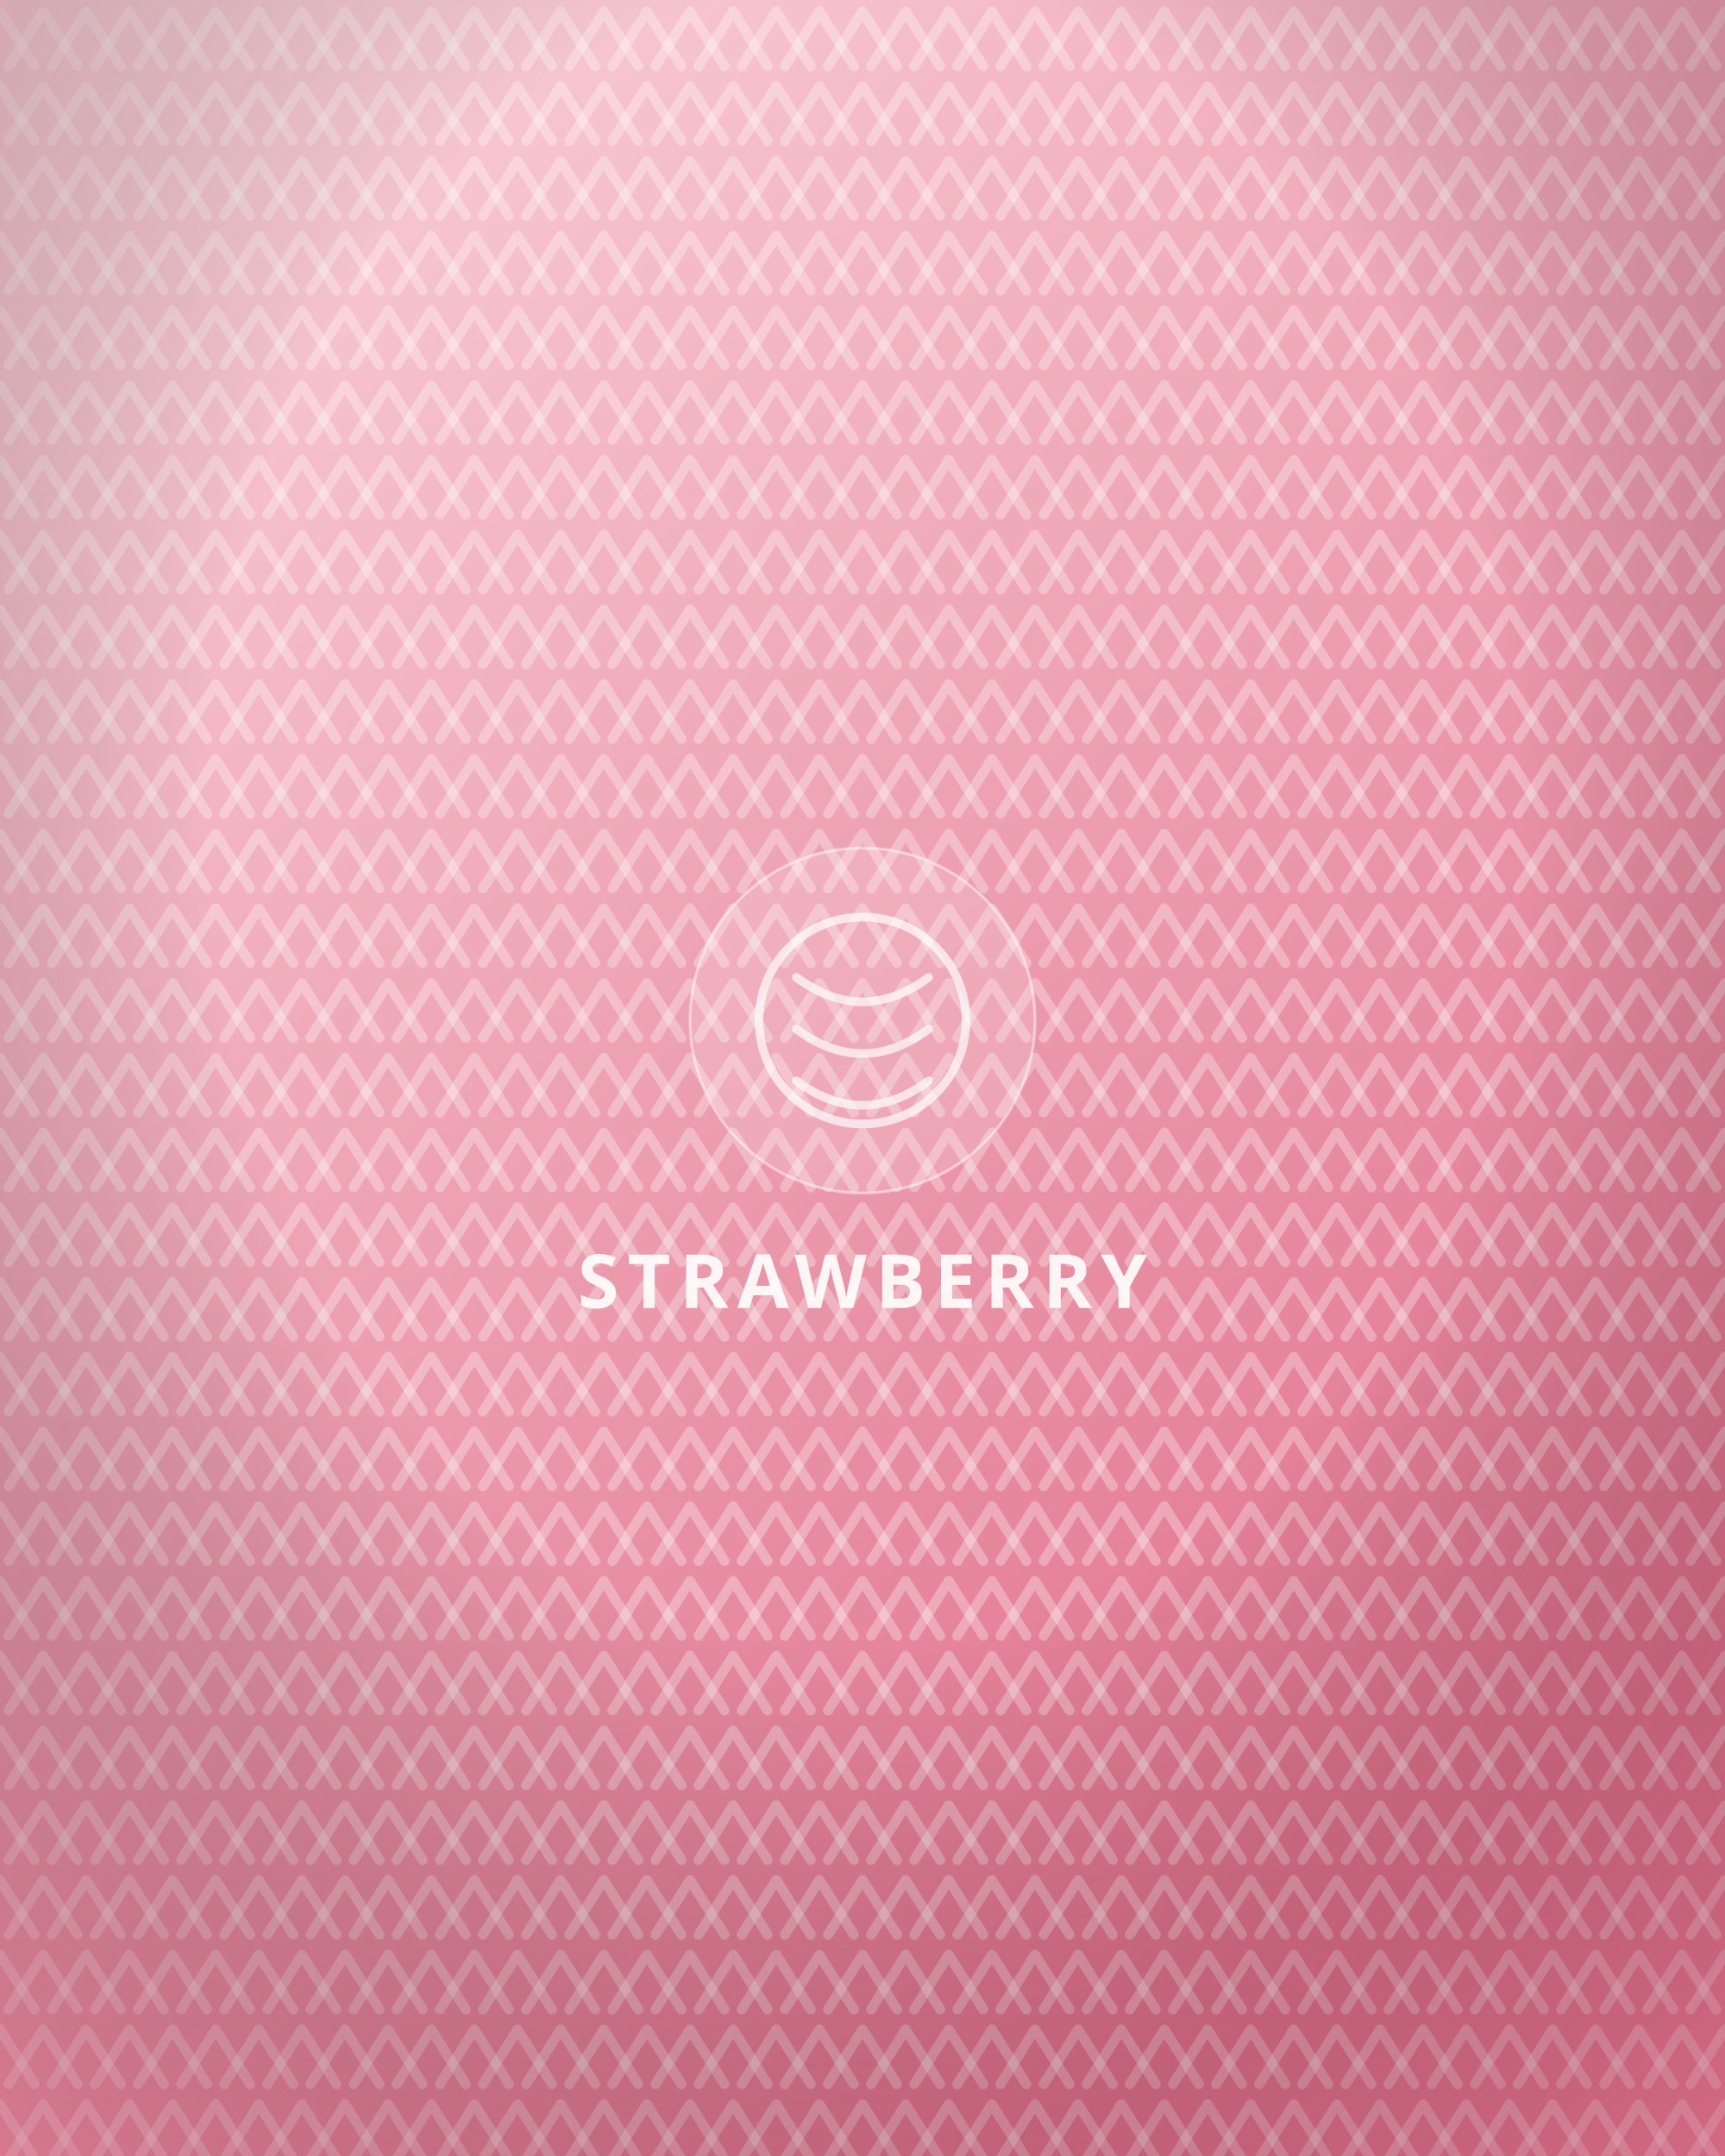
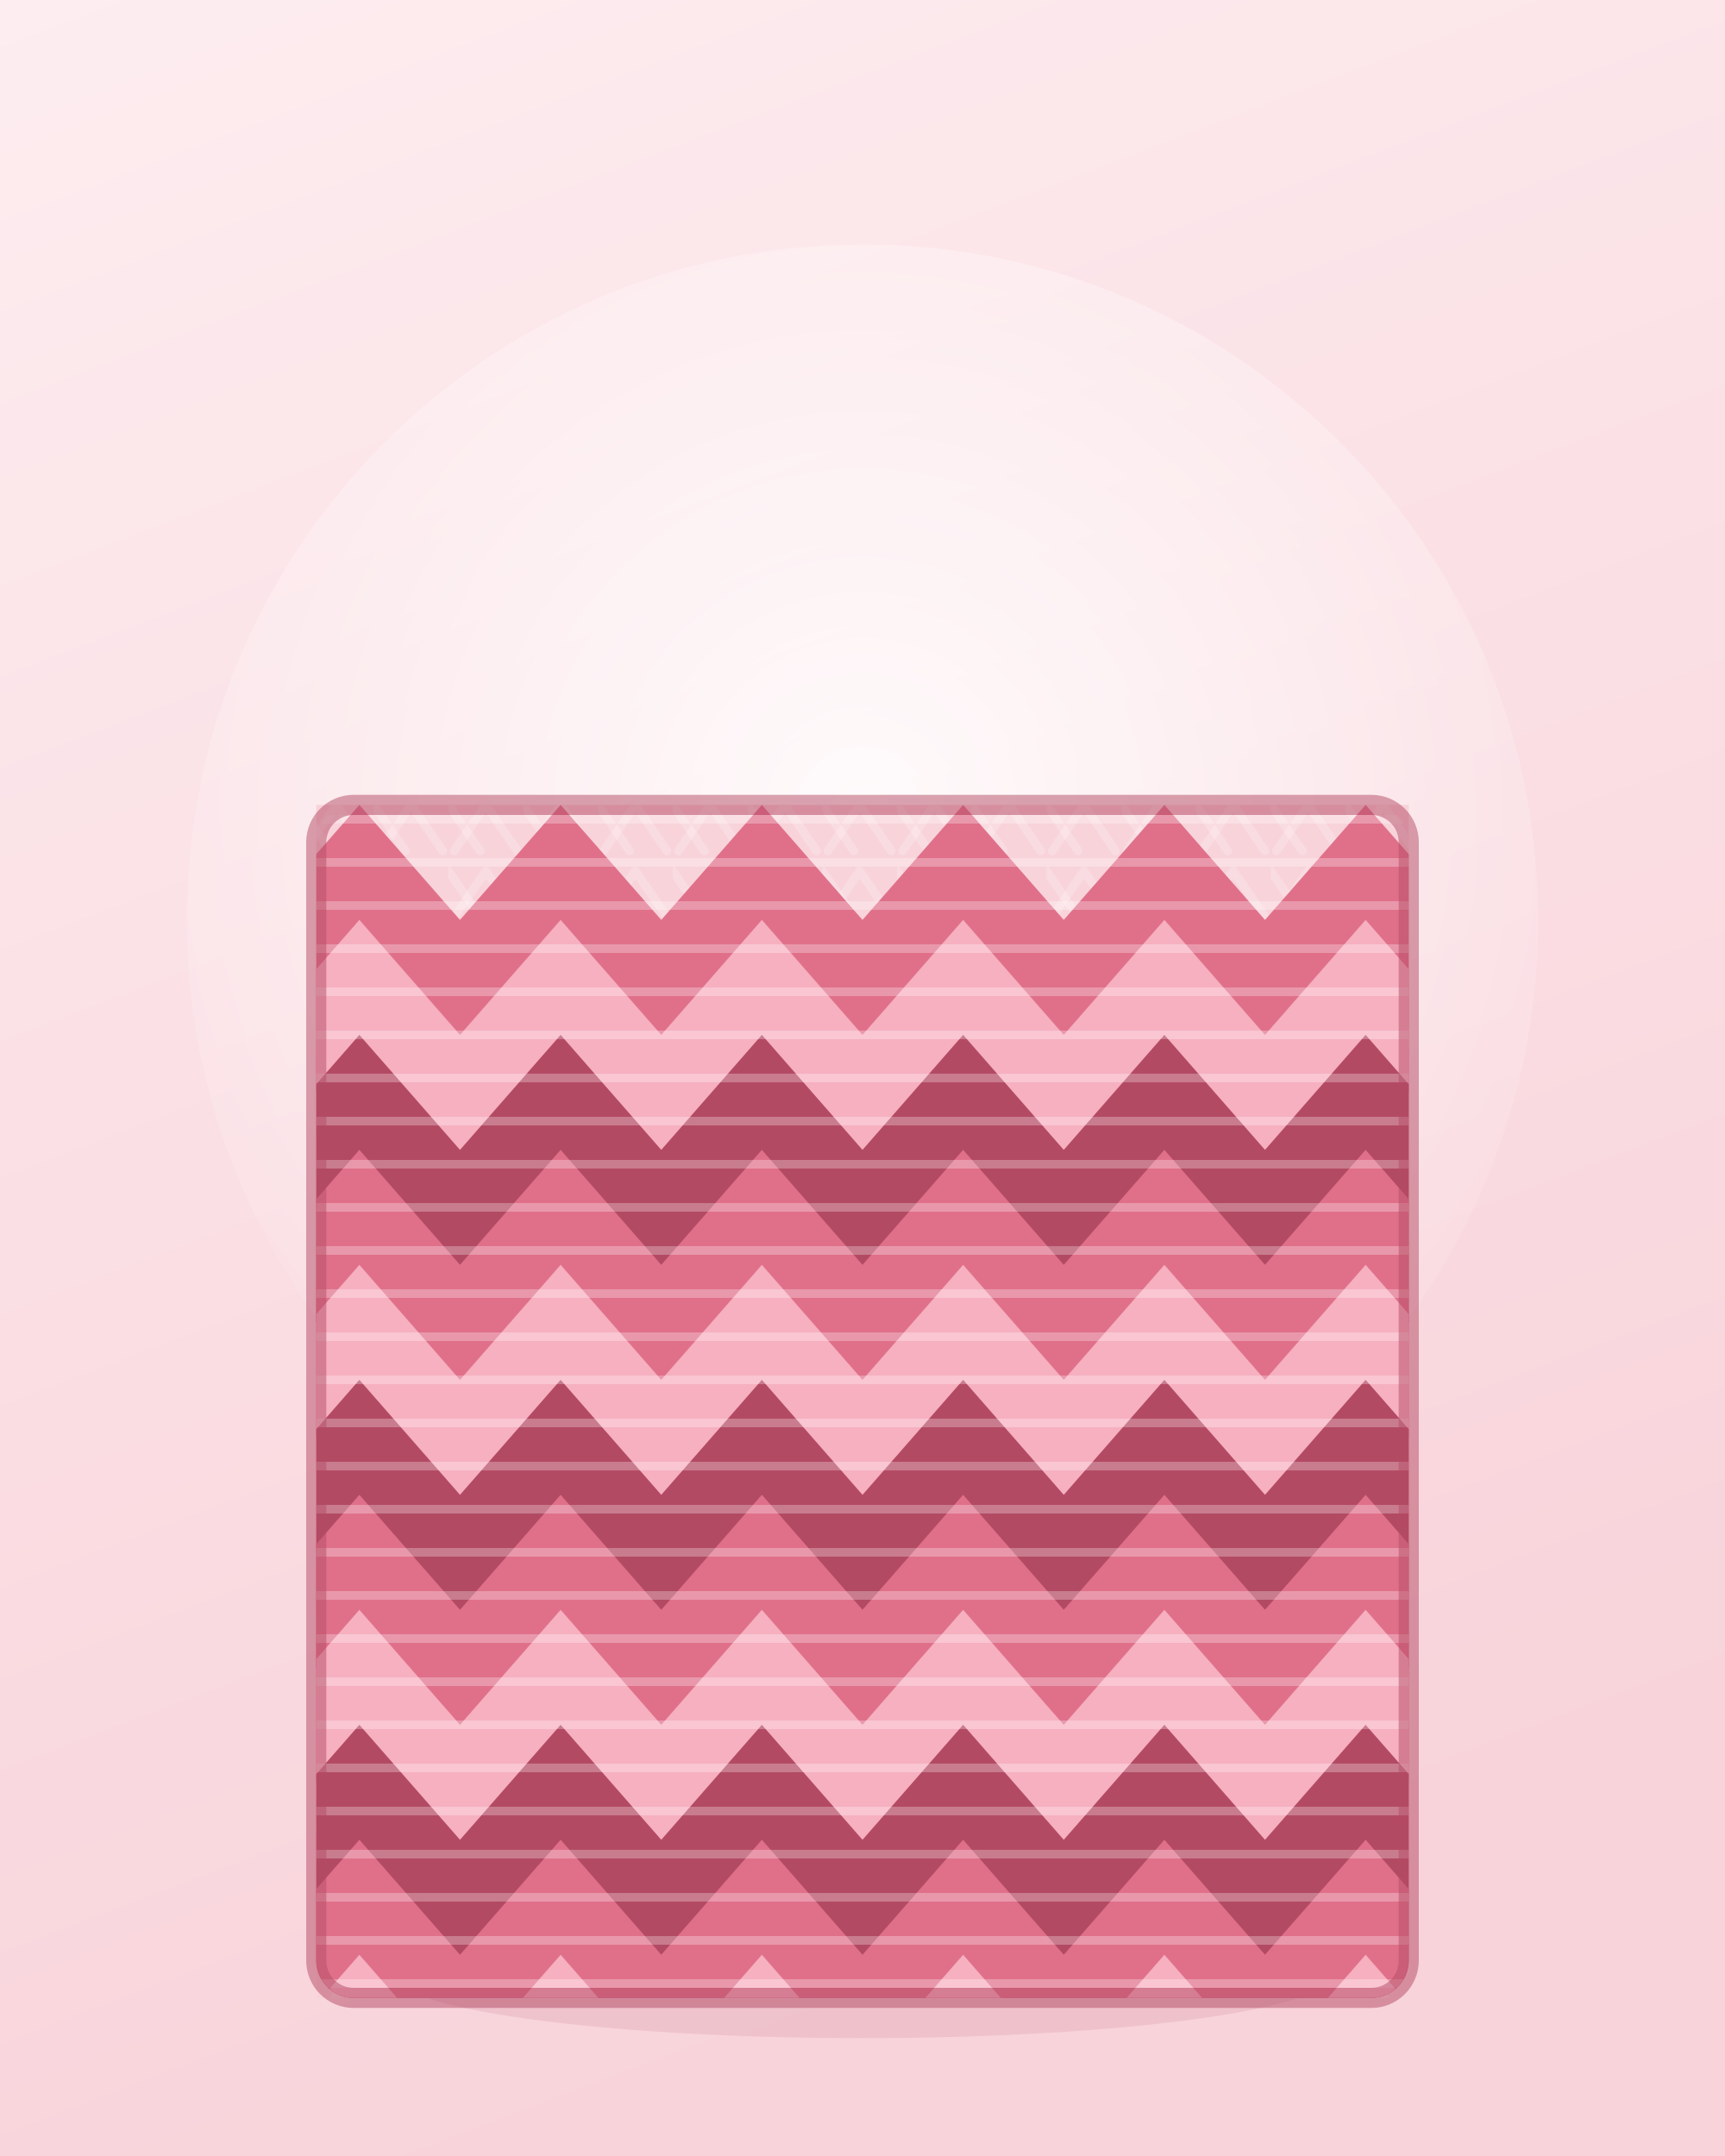
- <svg xmlns="http://www.w3.org/2000/svg" viewBox="0 0 1200 1500" width="1200" height="1500" role="img" aria-label="Strawberry crochet">
+ <svg xmlns="http://www.w3.org/2000/svg" viewBox="0 0 1200 1500" width="1200" height="1500" role="img">
  <defs>
-     <linearGradient id="g" x1="0" y1="0" x2="0.6" y2="1">
-       <stop offset="0" stop-color="#fbd7dc" />
-       <stop offset="1" stop-color="#e0708a" />
+     <linearGradient id="bg" x1="0" y1="0" x2="0.3" y2="1">
+       <stop offset="0" stop-color="#fdedf0" />
+       <stop offset="1" stop-color="#f8d3da" />
    </linearGradient>
-     <pattern id="stitch" width="60" height="52" patternUnits="userSpaceOnUse" patternTransform="rotate(0)">
-       <path d="M6 46 L30 8 L54 46" fill="none" stroke="#ffffff" stroke-opacity="0.30" stroke-width="7" stroke-linecap="round" stroke-linejoin="round" />
-       <path d="M-24 46 L0 8 L24 46" fill="none" stroke="#ffffff" stroke-opacity="0.30" stroke-width="7" stroke-linecap="round" stroke-linejoin="round" />
-       <path d="M36 46 L60 8 L84 46" fill="none" stroke="#ffffff" stroke-opacity="0.30" stroke-width="7" stroke-linecap="round" stroke-linejoin="round" />
+     <pattern id="stitch" width="52" height="46" patternUnits="userSpaceOnUse">
+       <path d="M4 40 L26 8 L48 40" fill="none" stroke="#fff" stroke-opacity="0.20" stroke-width="6" stroke-linecap="round" stroke-linejoin="round" />
+       <path d="M-22 40 L0 8 L22 40" fill="none" stroke="#fff" stroke-opacity="0.20" stroke-width="6" stroke-linecap="round" stroke-linejoin="round" />
    </pattern>
-     <radialGradient id="vig" cx="0.5" cy="0.38" r="0.85">
-       <stop offset="0.45" stop-color="#000" stop-opacity="0" />
-       <stop offset="1" stop-color="#e0708a" stop-opacity="0.55" />
+     <radialGradient id="glow" cx="0.5" cy="0.42" r="0.62">
+       <stop offset="0" stop-color="#ffffff" stop-opacity="0.85" />
+       <stop offset="1" stop-color="#ffffff" stop-opacity="0" />
    </radialGradient>
+     <clipPath id="objclip">
+       <path d="M220 560 h760 v830 H220 Z" />
+     </clipPath>
  </defs>
-   <rect width="1200" height="1500" fill="url(#g)" />
-   <rect width="1200" height="1500" fill="url(#stitch)" />
-   <rect width="1200" height="1500" fill="url(#vig)" />
-   <g opacity="0.92" transform="translate(600 710)">
-     <circle r="120" fill="#ffffff" fill-opacity="0.16" />
-     <circle r="120" fill="none" stroke="#fff" stroke-opacity="0.5" stroke-width="2" />
-     <path d="M-72 0 a72 72 0 1 0 144 0 a72 72 0 1 0 -144 0 M-46 -30 q46 34 92 0 M-46 6 q46 34 92 0 M-46 42 q46 34 92 0" fill="none" stroke="#fff" stroke-opacity="0.75" stroke-width="6" stroke-linecap="round" />
+   <rect width="1200" height="1500" fill="url(#bg)" />
+   <circle cx="600" cy="640" r="470" fill="url(#glow)" />
+   <ellipse cx="600" cy="1372" rx="330" ry="46" fill="#b34a63" opacity="0.13" />
+   <g>
+     <path d="M220 560 h760 v830 H220 Z" fill="#f8d3da" />
  </g>
-   <text x="600" y="910" text-anchor="middle" font-family="Quicksand, sans-serif" font-size="52" font-weight="700" fill="#fff" fill-opacity="0.9" letter-spacing="6">STRAWBERRY</text>
+   <g clip-path="url(#objclip)">
+     <rect width="1200" height="1500" fill="url(#stitch)" />
+   </g>
+   <clipPath id="bl">
+     <rect x="220" y="560" width="760" height="830" rx="26" />
+   </clipPath>
+   <g clip-path="url(#bl)">
+     <path d="M180 640 L250 560 L320 640 L390 560 L460 640 L530 560 L600 640 L670 560 L740 640 L810 560 L880 640 L950 560 L1020 640 L1090 560 L1160 640 L1060 760 L180 760 Z" fill="#e0708a" />
+     <path d="M180 720 L250 640 L320 720 L390 640 L460 720 L530 640 L600 720 L670 640 L740 720 L810 640 L880 720 L950 640 L1020 720 L1090 640 L1160 720 L1060 840 L180 840 Z" fill="#f6b0c0" />
+     <path d="M180 800 L250 720 L320 800 L390 720 L460 800 L530 720 L600 800 L670 720 L740 800 L810 720 L880 800 L950 720 L1020 800 L1090 720 L1160 800 L1060 920 L180 920 Z" fill="#b34a63" />
+     <path d="M180 880 L250 800 L320 880 L390 800 L460 880 L530 800 L600 880 L670 800 L740 880 L810 800 L880 880 L950 800 L1020 880 L1090 800 L1160 880 L1060 1000 L180 1000 Z" fill="#e0708a" />
+     <path d="M180 960 L250 880 L320 960 L390 880 L460 960 L530 880 L600 960 L670 880 L740 960 L810 880 L880 960 L950 880 L1020 960 L1090 880 L1160 960 L1060 1080 L180 1080 Z" fill="#f6b0c0" />
+     <path d="M180 1040 L250 960 L320 1040 L390 960 L460 1040 L530 960 L600 1040 L670 960 L740 1040 L810 960 L880 1040 L950 960 L1020 1040 L1090 960 L1160 1040 L1060 1160 L180 1160 Z" fill="#b34a63" />
+     <path d="M180 1120 L250 1040 L320 1120 L390 1040 L460 1120 L530 1040 L600 1120 L670 1040 L740 1120 L810 1040 L880 1120 L950 1040 L1020 1120 L1090 1040 L1160 1120 L1060 1240 L180 1240 Z" fill="#e0708a" />
+     <path d="M180 1200 L250 1120 L320 1200 L390 1120 L460 1200 L530 1120 L600 1200 L670 1120 L740 1200 L810 1120 L880 1200 L950 1120 L1020 1200 L1090 1120 L1160 1200 L1060 1320 L180 1320 Z" fill="#f6b0c0" />
+     <path d="M180 1280 L250 1200 L320 1280 L390 1200 L460 1280 L530 1200 L600 1280 L670 1200 L740 1280 L810 1200 L880 1280 L950 1200 L1020 1280 L1090 1200 L1160 1280 L1060 1400 L180 1400 Z" fill="#b34a63" />
+     <path d="M180 1360 L250 1280 L320 1360 L390 1280 L460 1360 L530 1280 L600 1360 L670 1280 L740 1360 L810 1280 L880 1360 L950 1280 L1020 1360 L1090 1280 L1160 1360 L1060 1480 L180 1480 Z" fill="#e0708a" />
+     <path d="M180 1440 L250 1360 L320 1440 L390 1360 L460 1440 L530 1360 L600 1440 L670 1360 L740 1440 L810 1360 L880 1440 L950 1360 L1020 1440 L1090 1360 L1160 1440 L1060 1560 L180 1560 Z" fill="#f6b0c0" />
+   </g>
+   <g fill="none" stroke="#fff" stroke-opacity=".28" stroke-width="6" clip-path="url(#bl)">
+     <path d="M220 570 h760" />
+     <path d="M220 600 h760" />
+     <path d="M220 630 h760" />
+     <path d="M220 660 h760" />
+     <path d="M220 690 h760" />
+     <path d="M220 720 h760" />
+     <path d="M220 750 h760" />
+     <path d="M220 780 h760" />
+     <path d="M220 810 h760" />
+     <path d="M220 840 h760" />
+     <path d="M220 870 h760" />
+     <path d="M220 900 h760" />
+     <path d="M220 930 h760" />
+     <path d="M220 960 h760" />
+     <path d="M220 990 h760" />
+     <path d="M220 1020 h760" />
+     <path d="M220 1050 h760" />
+     <path d="M220 1080 h760" />
+     <path d="M220 1110 h760" />
+     <path d="M220 1140 h760" />
+     <path d="M220 1170 h760" />
+     <path d="M220 1200 h760" />
+     <path d="M220 1230 h760" />
+     <path d="M220 1260 h760" />
+     <path d="M220 1290 h760" />
+     <path d="M220 1320 h760" />
+     <path d="M220 1350 h760" />
+     <path d="M220 1380 h760" />
+   </g>
+   <rect x="220" y="560" width="760" height="830" rx="26" fill="none" stroke="#b34a63" stroke-width="14" opacity=".5" />
</svg>
